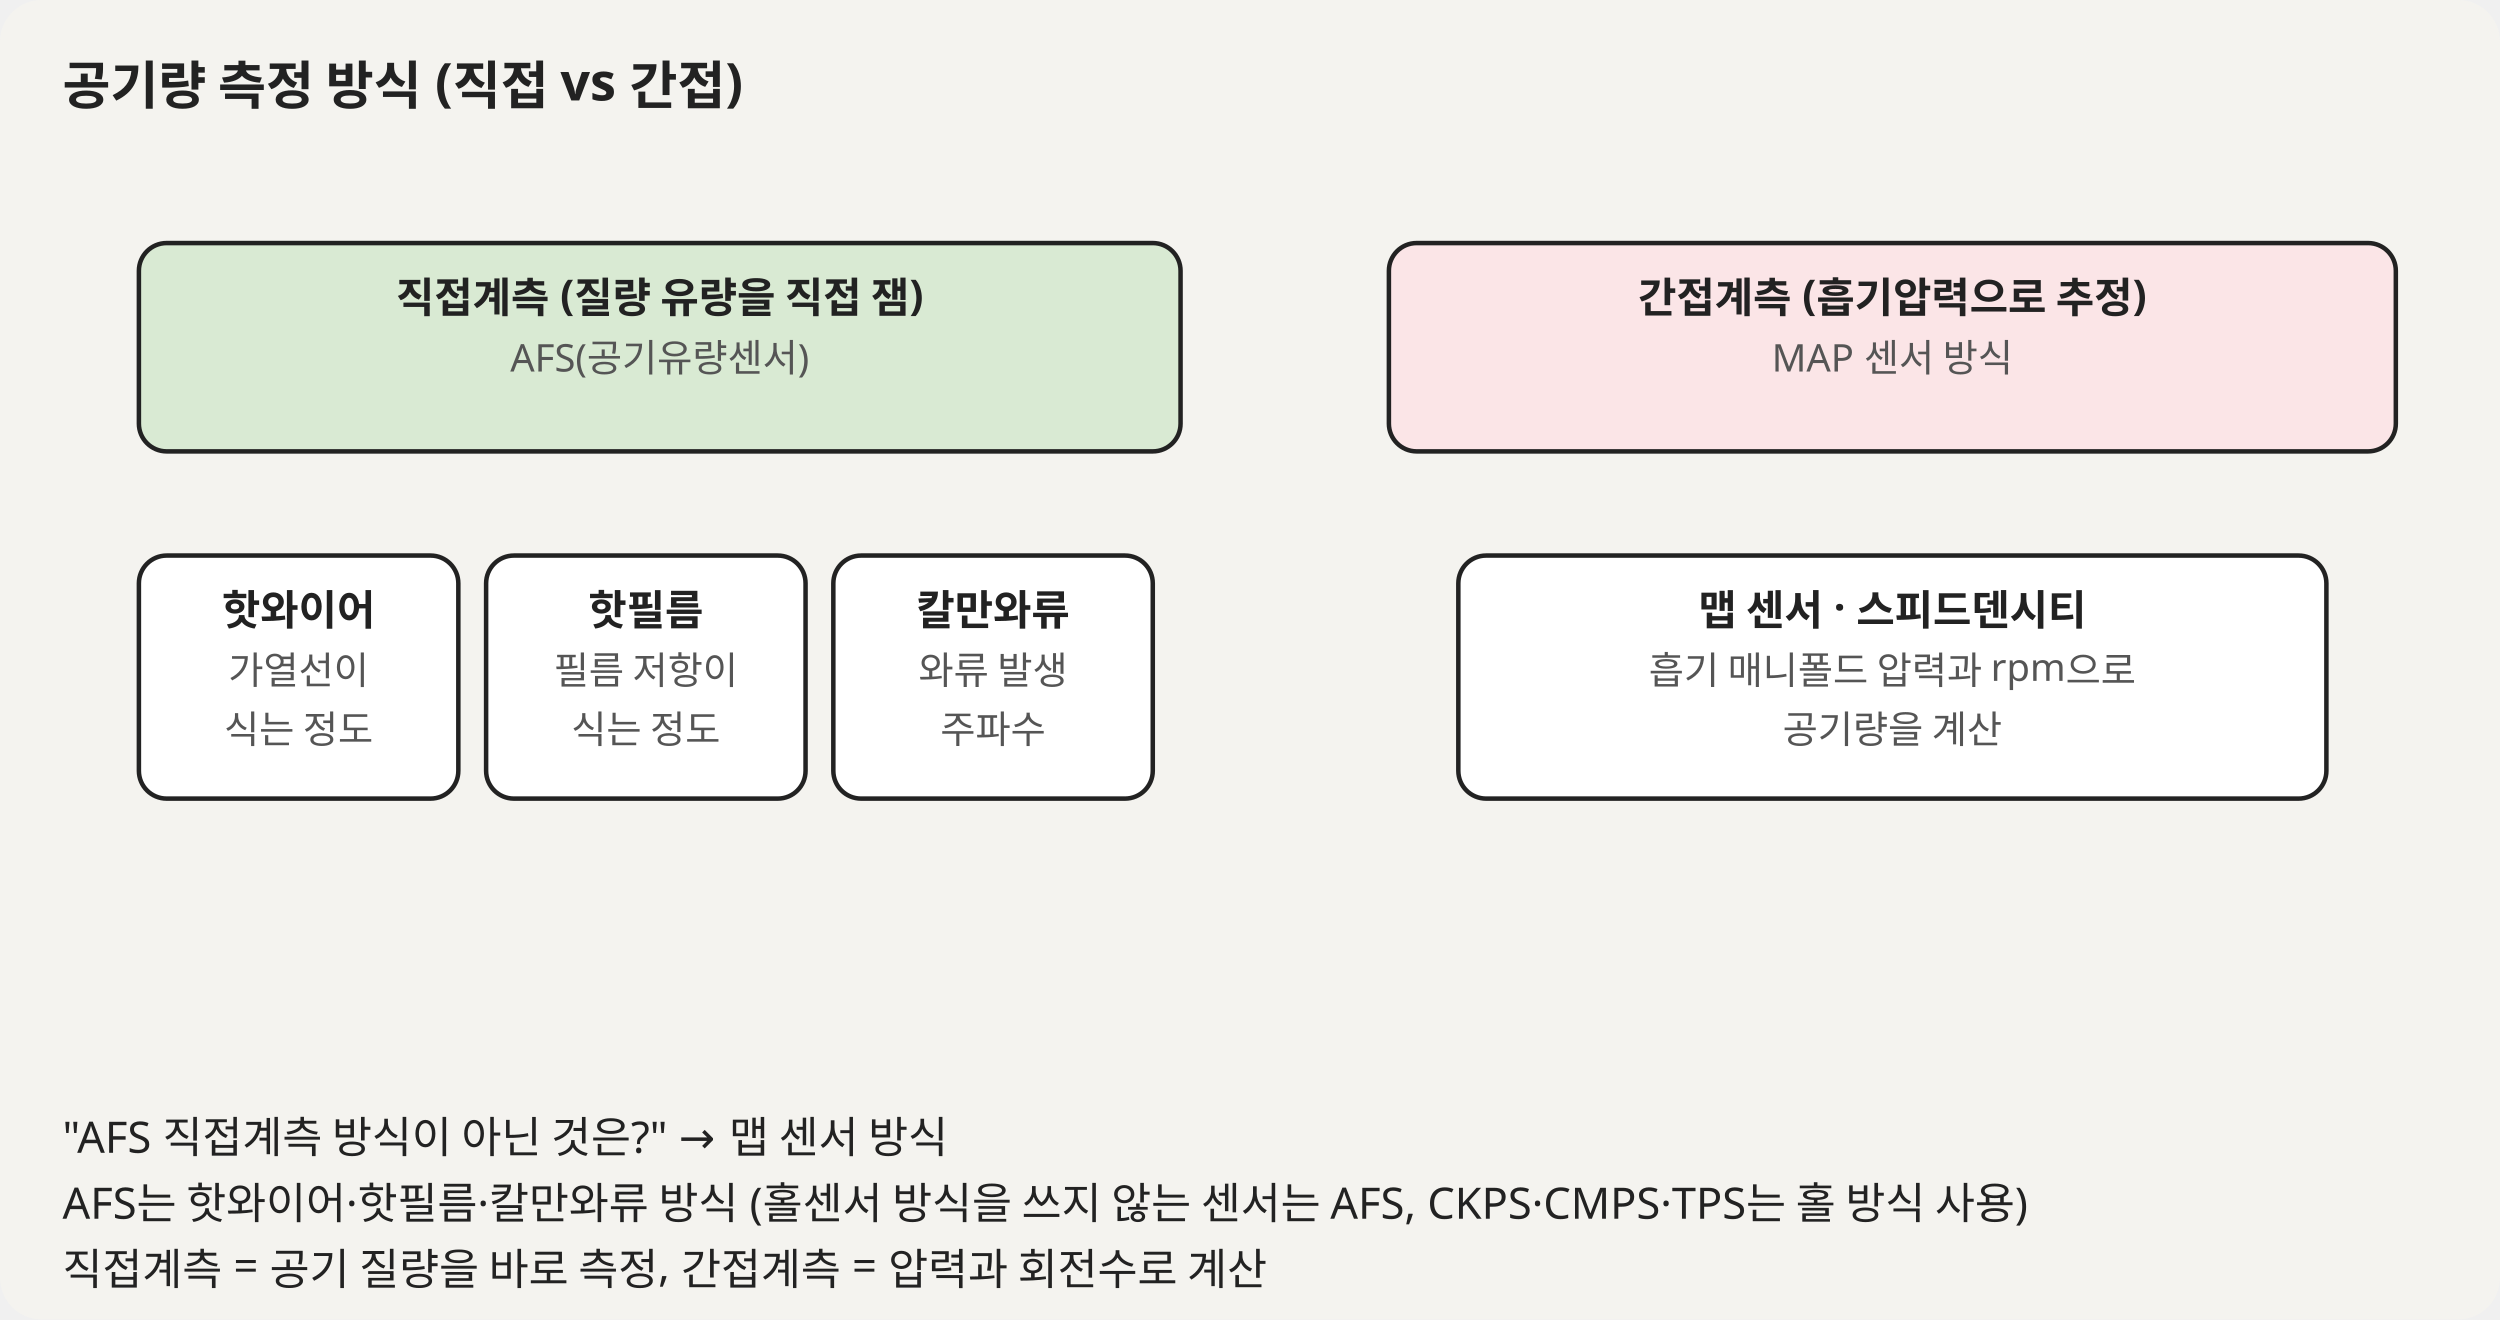
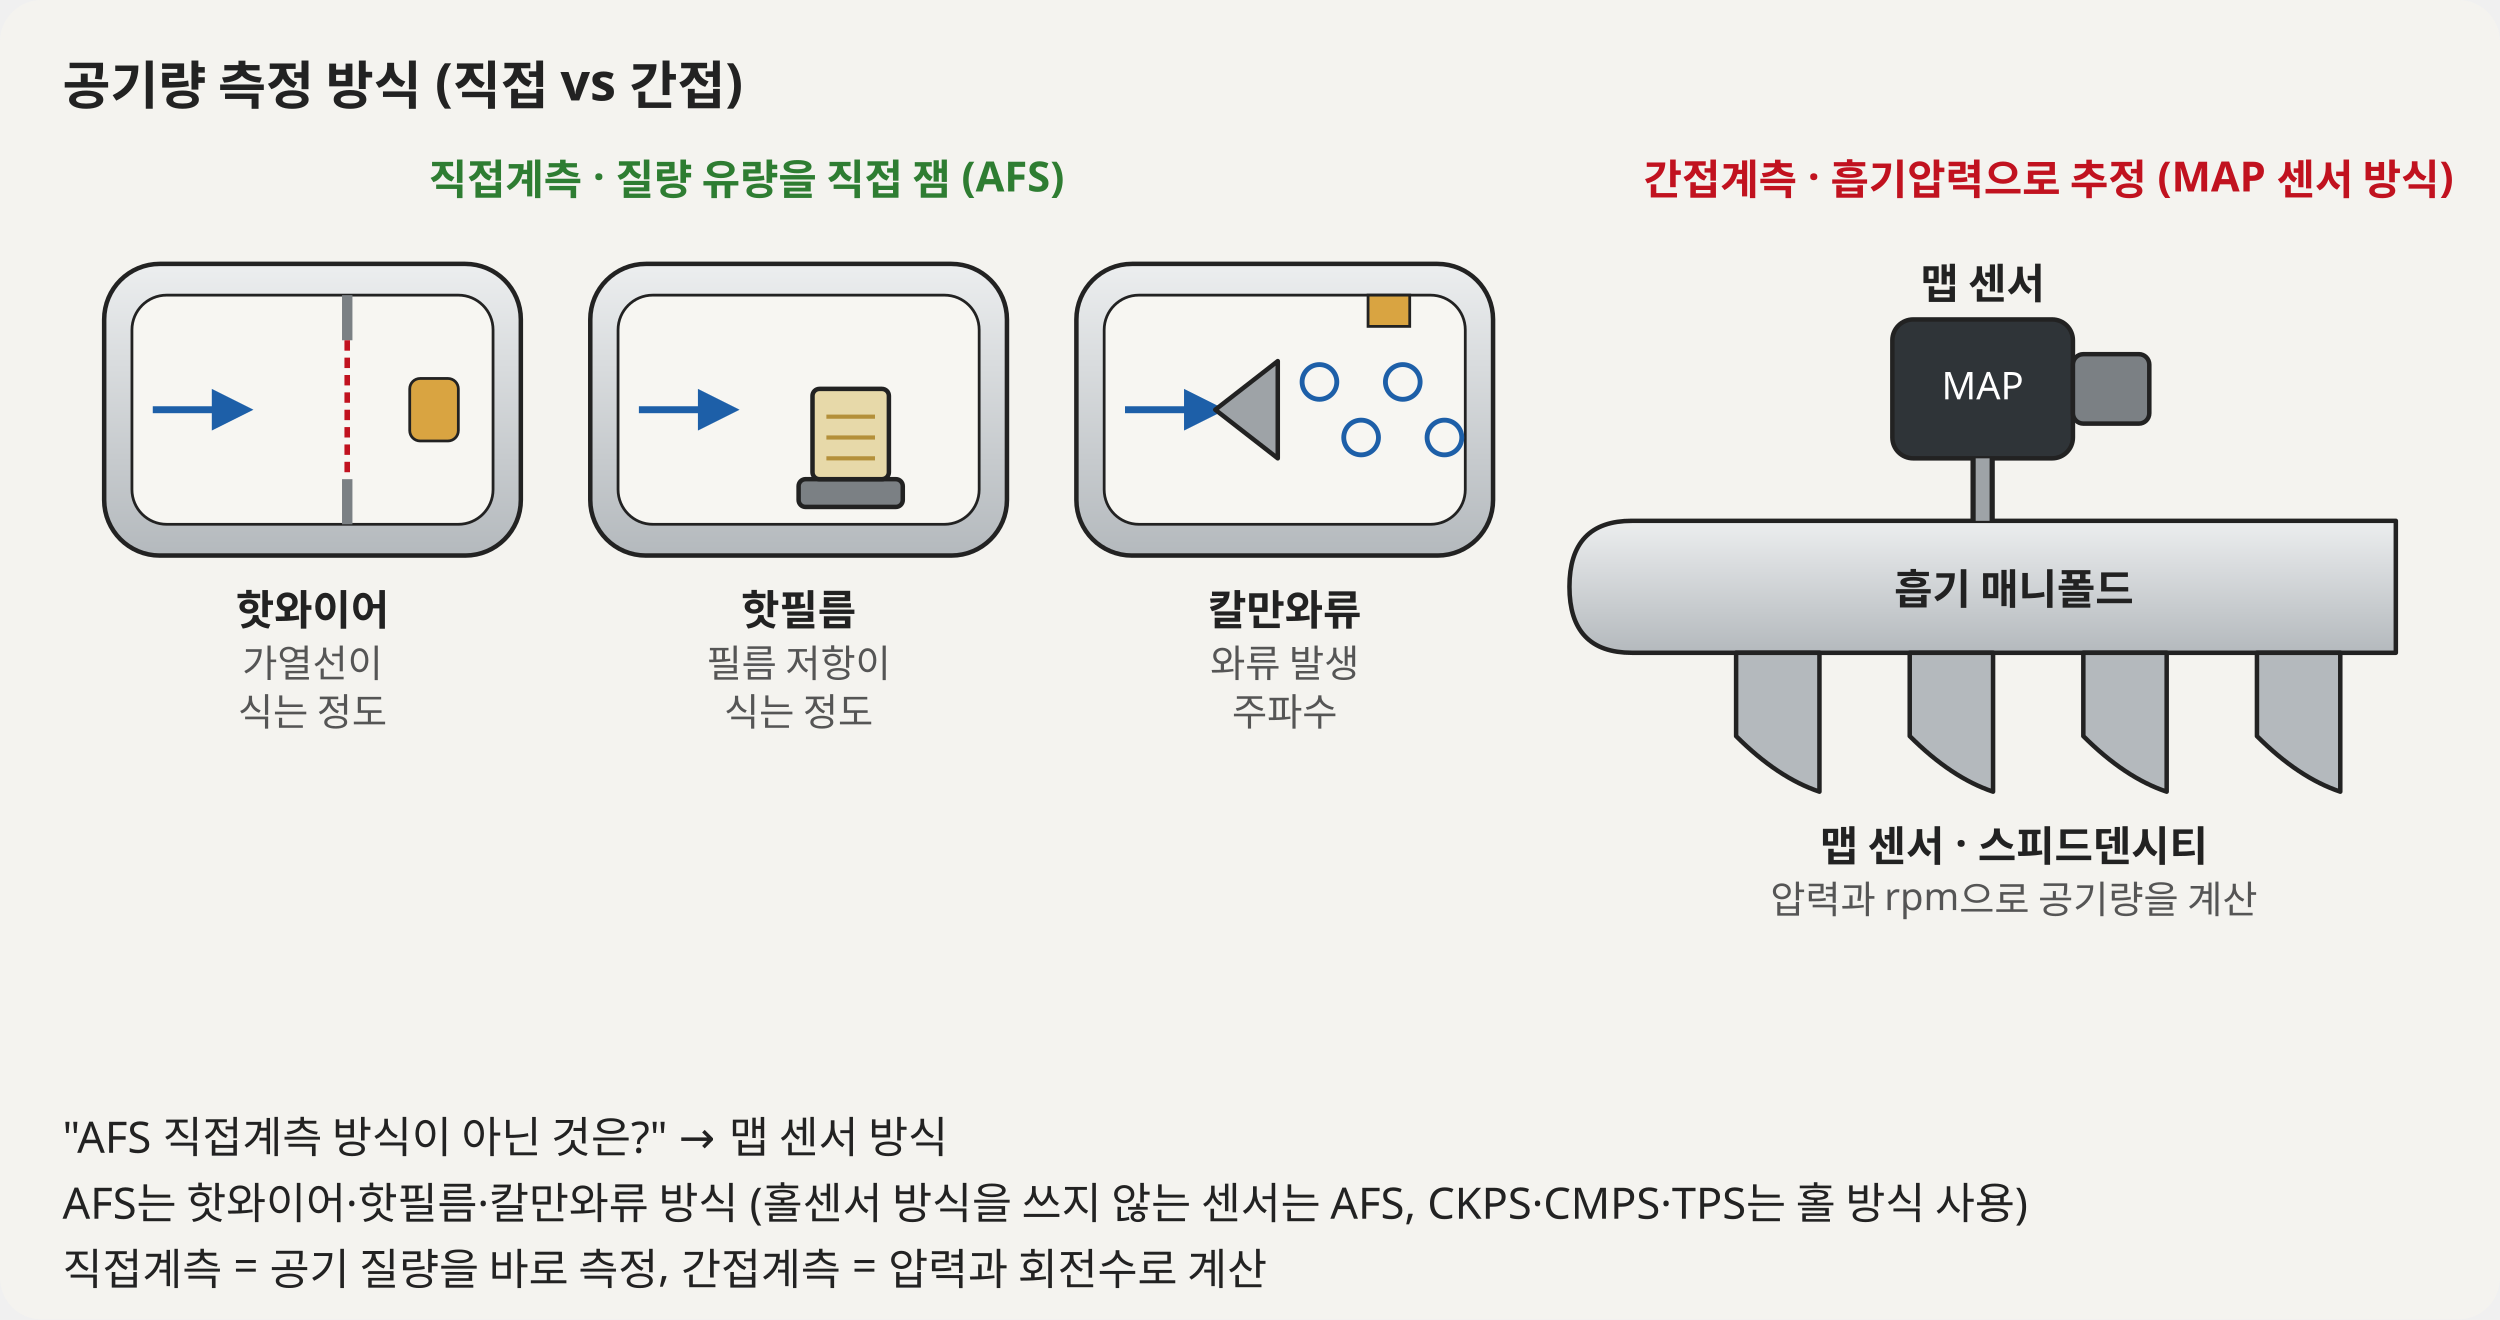
- <svg xmlns="http://www.w3.org/2000/svg" viewBox="0 0 720 380" width="720" height="380" role="img" aria-label="공기량 측정 방식 분류: 직접계측과 간접계측">
+ <svg xmlns="http://www.w3.org/2000/svg" viewBox="0 0 720 380" width="720" height="380" role="img" aria-label="공기량 측정 방식: 직접계측 센서 3종과 간접계측 맵 센서">
  <style>
text{font:12px "Apple SD Gothic Neo","Malgun Gothic","Noto Sans KR",sans-serif;fill:#222}
.t{font-size:15px;font-weight:700}.n{font-size:11px;fill:#555}.b{font-weight:700}
- .l{stroke:#444;stroke-width:1;fill:none}.o{stroke:#222;stroke-width:1.3;stroke-linejoin:round}
+ .o{stroke:#222;stroke-width:1.3;stroke-linejoin:round}.th{stroke:#222;stroke-width:.8}
</style>
  <defs>
+     <marker id="u" viewBox="0 0 8 8" refX="6" refY="4" markerWidth="6" markerHeight="6" orient="auto">
+       <path d="M0,0L8,4L0,8Z" fill="#1d5fa8" />
+     </marker>
+     <marker id="r" viewBox="0 0 8 8" refX="6" refY="4" markerWidth="6" markerHeight="6" orient="auto">
+       <path d="M0,0L8,4L0,8Z" fill="#c1121f" />
+     </marker>
    <marker id="a" viewBox="0 0 8 8" refX="7" refY="4" markerWidth="7" markerHeight="7" orient="auto">
      <path d="M0,0L8,4L0,8Z" fill="#444" />
    </marker>
+     <linearGradient id="mt" x1="0" y1="0" x2="1" y2="0">
+       <stop offset="0" stop-color="#e9ebec" />
+       <stop offset=".5" stop-color="#c3c7ca" />
+       <stop offset="1" stop-color="#9ea3a7" />
+     </linearGradient>
+     <linearGradient id="mv" x1="0" y1="0" x2="0" y2="1">
+       <stop offset="0" stop-color="#eceeef" />
+       <stop offset="1" stop-color="#b4b9bd" />
+     </linearGradient>
  </defs>
  <rect width="720" height="380" rx="12" fill="#F4F3EF" />
  <text class="t" x="18" y="30">공기량 측정 방식 (직접 vs 간접)</text>
-   <rect class="o" x="40" y="70" width="300" height="60" rx="8" fill="#d9ead3" />
-   <text x="190" y="90" text-anchor="middle" class="b">직접계측 (질량 유량을 직접 잼)</text>
-   <text x="190" y="107" text-anchor="middle" class="n">AFS(공기유량센서)</text>
-   <rect class="o" x="40" y="160" width="92" height="70" rx="8" fill="#fff" />
-   <text x="86" y="180" text-anchor="middle" class="b">핫와이어</text>
-   <text x="86" y="197" text-anchor="middle" class="n">가열선이</text>
-   <text x="86" y="214" text-anchor="middle" class="n">식는 정도</text>
-   <rect class="o" x="140" y="160" width="92" height="70" rx="8" fill="#fff" />
-   <text x="186" y="180" text-anchor="middle" class="b">핫필름</text>
-   <text x="186" y="197" text-anchor="middle" class="n">필름 저항이</text>
-   <text x="186" y="214" text-anchor="middle" class="n"> 식는 정도</text>
-   <rect class="o" x="240" y="160" width="92" height="70" rx="8" fill="#fff" />
-   <text x="286" y="180" text-anchor="middle" class="b">칼만와류</text>
-   <text x="286" y="197" text-anchor="middle" class="n">와류 발생 </text>
-   <text x="286" y="214" text-anchor="middle" class="n">주파수</text>
-   <rect class="o" x="400" y="70" width="290" height="60" rx="8" fill="#fbe5e7" />
-   <text x="545" y="90" text-anchor="middle" class="b">간접계측 (흡기압력으로 추정)</text>
-   <text x="545" y="107" text-anchor="middle" class="n">MAP 센서 방식</text>
-   <rect class="o" x="420" y="160" width="250" height="70" rx="8" fill="#fff" />
-   <text x="545" y="180" text-anchor="middle" class="b">맵 센서 · 스피드덴시티</text>
-   <text x="545" y="197" text-anchor="middle" class="n">흡기 매니폴드 압력과 rpm으로</text>
-   <text x="545" y="214" text-anchor="middle" class="n">공기량을 계산</text>
+   <text x="215" y="56" text-anchor="middle" class="b" style="fill:#2e7d32">직접계측 · 질량 유량을 직접 잼 (AFS)</text>
+   <text x="590" y="56" text-anchor="middle" class="b" style="fill:#c1121f">간접계측 · 흡기압력으로 추정 (MAP 센서 방식)</text>
+   <rect class="o" x="30" y="76" width="120" height="84" rx="16" fill="url(#mv)" />
+   <rect x="38" y="85" width="104" height="66" rx="10" fill="#f7f6f2" class="th" />
+   <path d="M44,118h26" stroke="#1d5fa8" stroke-width="2" marker-end="url(#u)" />
+   <path d="M100,85 V98" stroke="#7b8084" stroke-width="3" />
+   <path d="M100,138 V151" stroke="#7b8084" stroke-width="3" />
+   <path d="M100,98 V138" stroke="#c1121f" stroke-width="1.6" stroke-dasharray="3 2" />
+   <rect class="th" x="118" y="109" width="14" height="18" rx="3" fill="#d9a441" />
+   <text x="90" y="180" text-anchor="middle" class="b">핫와이어</text>
+   <text x="90" y="195" text-anchor="middle" class="n">가열선이</text>
+   <text x="90" y="209" text-anchor="middle" class="n">식는 정도</text>
+   <rect class="o" x="170" y="76" width="120" height="84" rx="16" fill="url(#mv)" />
+   <rect x="178" y="85" width="104" height="66" rx="10" fill="#f7f6f2" class="th" />
+   <path d="M184,118h26" stroke="#1d5fa8" stroke-width="2" marker-end="url(#u)" />
+   <rect class="o" x="230" y="138" width="30" height="8" rx="2" fill="#7b8084" />
+   <rect class="o" x="234" y="112" width="22" height="26" rx="2" fill="#e7d9a9" />
+   <path d="M238,120h14M238,126h14M238,132h14" stroke="#b4903a" stroke-width="1.2" />
+   <text x="230" y="180" text-anchor="middle" class="b">핫필름</text>
+   <text x="230" y="195" text-anchor="middle" class="n">필름 저항이</text>
+   <text x="230" y="209" text-anchor="middle" class="n">식는 정도</text>
+   <rect class="o" x="310" y="76" width="120" height="84" rx="16" fill="url(#mv)" />
+   <rect x="318" y="85" width="104" height="66" rx="10" fill="#f7f6f2" class="th" />
+   <path d="M324,118h26" stroke="#1d5fa8" stroke-width="2" marker-end="url(#u)" />
+   <path class="o" d="M350,118 L368,104 L368,132 Z" fill="#9ea3a7" />
+   <circle cx="380" cy="110" r="5" fill="none" stroke="#1d5fa8" stroke-width="1.4" />
+   <circle cx="392" cy="126" r="5" fill="none" stroke="#1d5fa8" stroke-width="1.4" />
+   <circle cx="404" cy="110" r="5" fill="none" stroke="#1d5fa8" stroke-width="1.4" />
+   <circle cx="416" cy="126" r="5" fill="none" stroke="#1d5fa8" stroke-width="1.4" />
+   <rect class="th" x="394" y="85" width="12" height="9" fill="#d9a441" />
+   <text x="370" y="180" text-anchor="middle" class="b">칼만와류</text>
+   <text x="370" y="195" text-anchor="middle" class="n">와류 발생</text>
+   <text x="370" y="209" text-anchor="middle" class="n">주파수</text>
+   <path class="o" d="M470,150H690V188H470Q452,188 452,169Q452,150 470,150Z" fill="url(#mv)" />
+   <path class="o" d="M500,188V212Q512,224 524,228V188Z" fill="#b4b9bd" />
+   <path class="o" d="M550,188V212Q562,224 574,228V188Z" fill="#b4b9bd" />
+   <path class="o" d="M600,188V212Q612,224 624,228V188Z" fill="#b4b9bd" />
+   <path class="o" d="M650,188V212Q662,224 674,228V188Z" fill="#b4b9bd" />
+   <text x="580" y="174" text-anchor="middle" class="b">흡기 매니폴드</text>
+   <rect class="o" x="545" y="92" width="52" height="40" rx="6" fill="#2f3438" />
+   <rect class="o" x="597" y="102" width="22" height="20" rx="3" fill="#7b8084" />
+   <path d="M571,132V150" stroke="#222" stroke-width="7" />
+   <path d="M571,132V150" stroke="#9ea3a7" stroke-width="4" />
+   <text x="571" y="86" text-anchor="middle" class="b">맵 센서</text>
+   <text x="571" y="115" text-anchor="middle" class="n" style="fill:#fff">MAP</text>
+   <text x="580" y="248" text-anchor="middle" class="b">맵 센서 · 스피드덴시티</text>
+   <text x="580" y="263" text-anchor="middle" class="n">압력과 rpm으로 공기량을 계산</text>
  <text class="n" x="18" y="332" style="font-size:12.5px;fill:#222">"AFS 직접계측 방식이 아닌 것은?" → 맵 센서 방식</text>
  <text class="n" x="18" y="351" style="font-size:12.5px;fill:#222">AFS는 핫와이어·핫필름·칼만와류 방식 (홀센서 방식을 쓰지 않는 센서는 AFS, CKPS·CMPS·TPS는 홀 방식 사용)</text>
  <text class="n" x="18" y="370" style="font-size:12.5px;fill:#222">직접계측 = 공기 질량을 바로 측정, 간접계측 = 압력과 회전수로 계산</text>
</svg>
